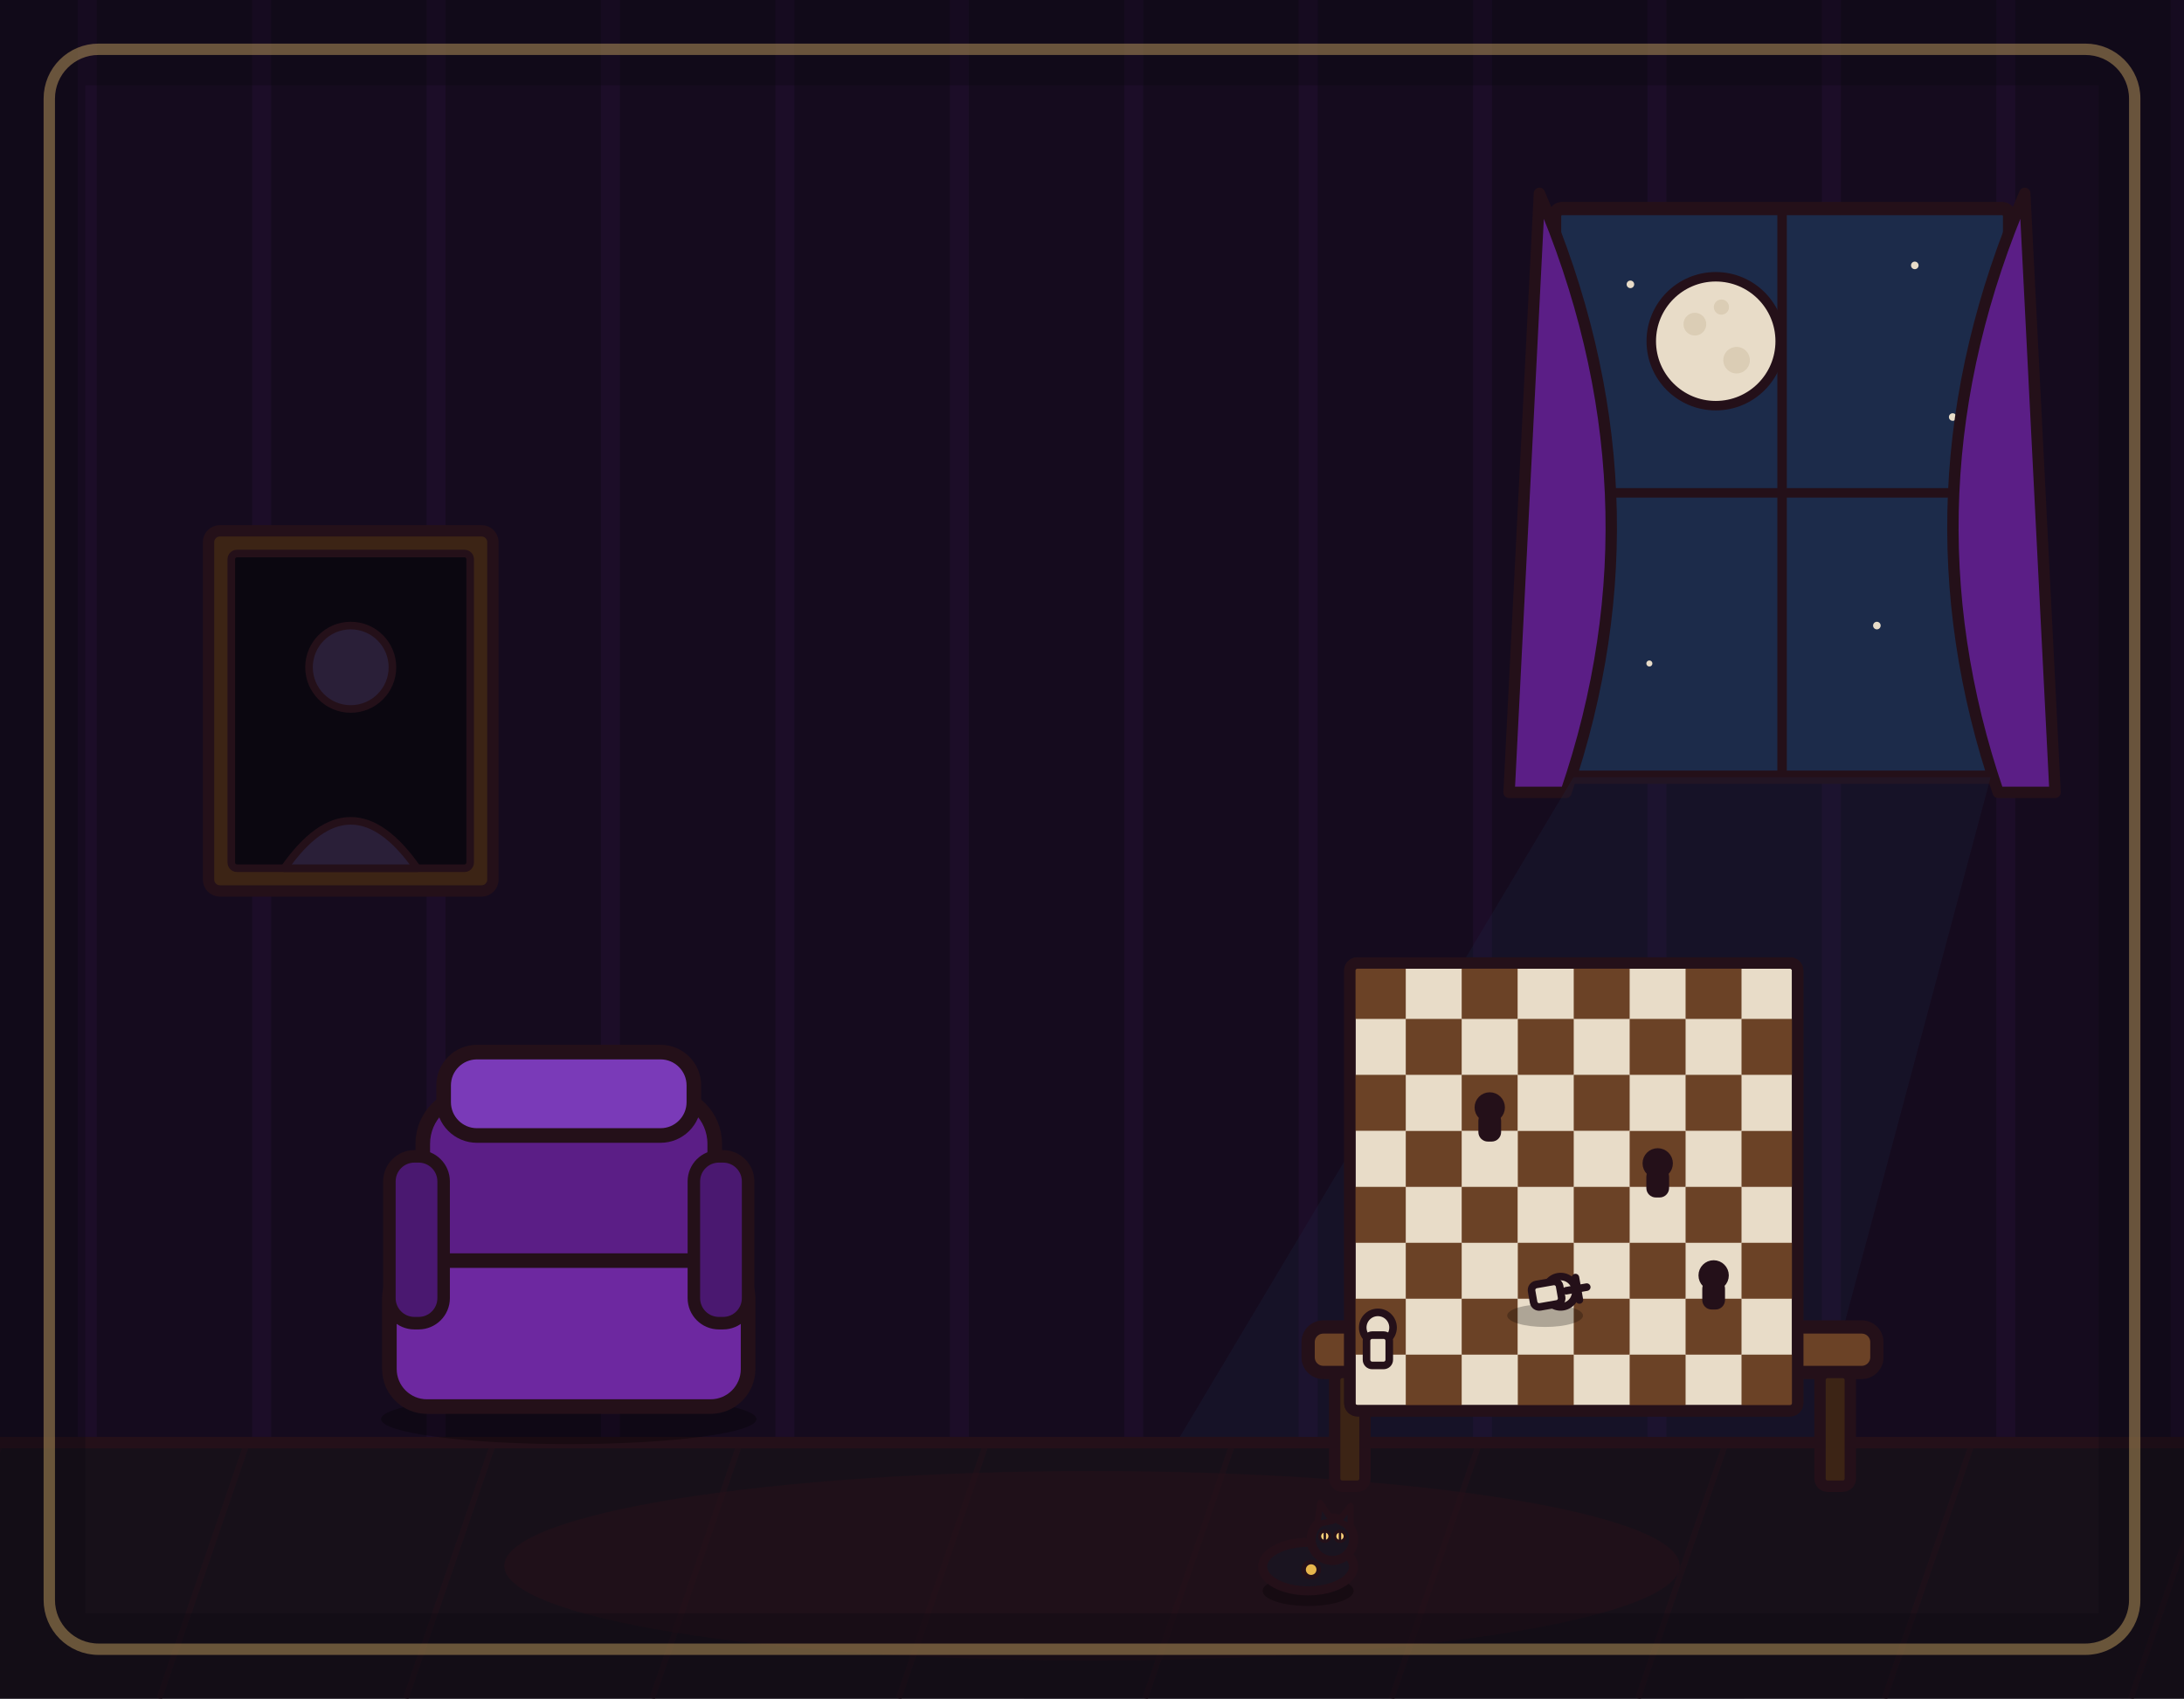
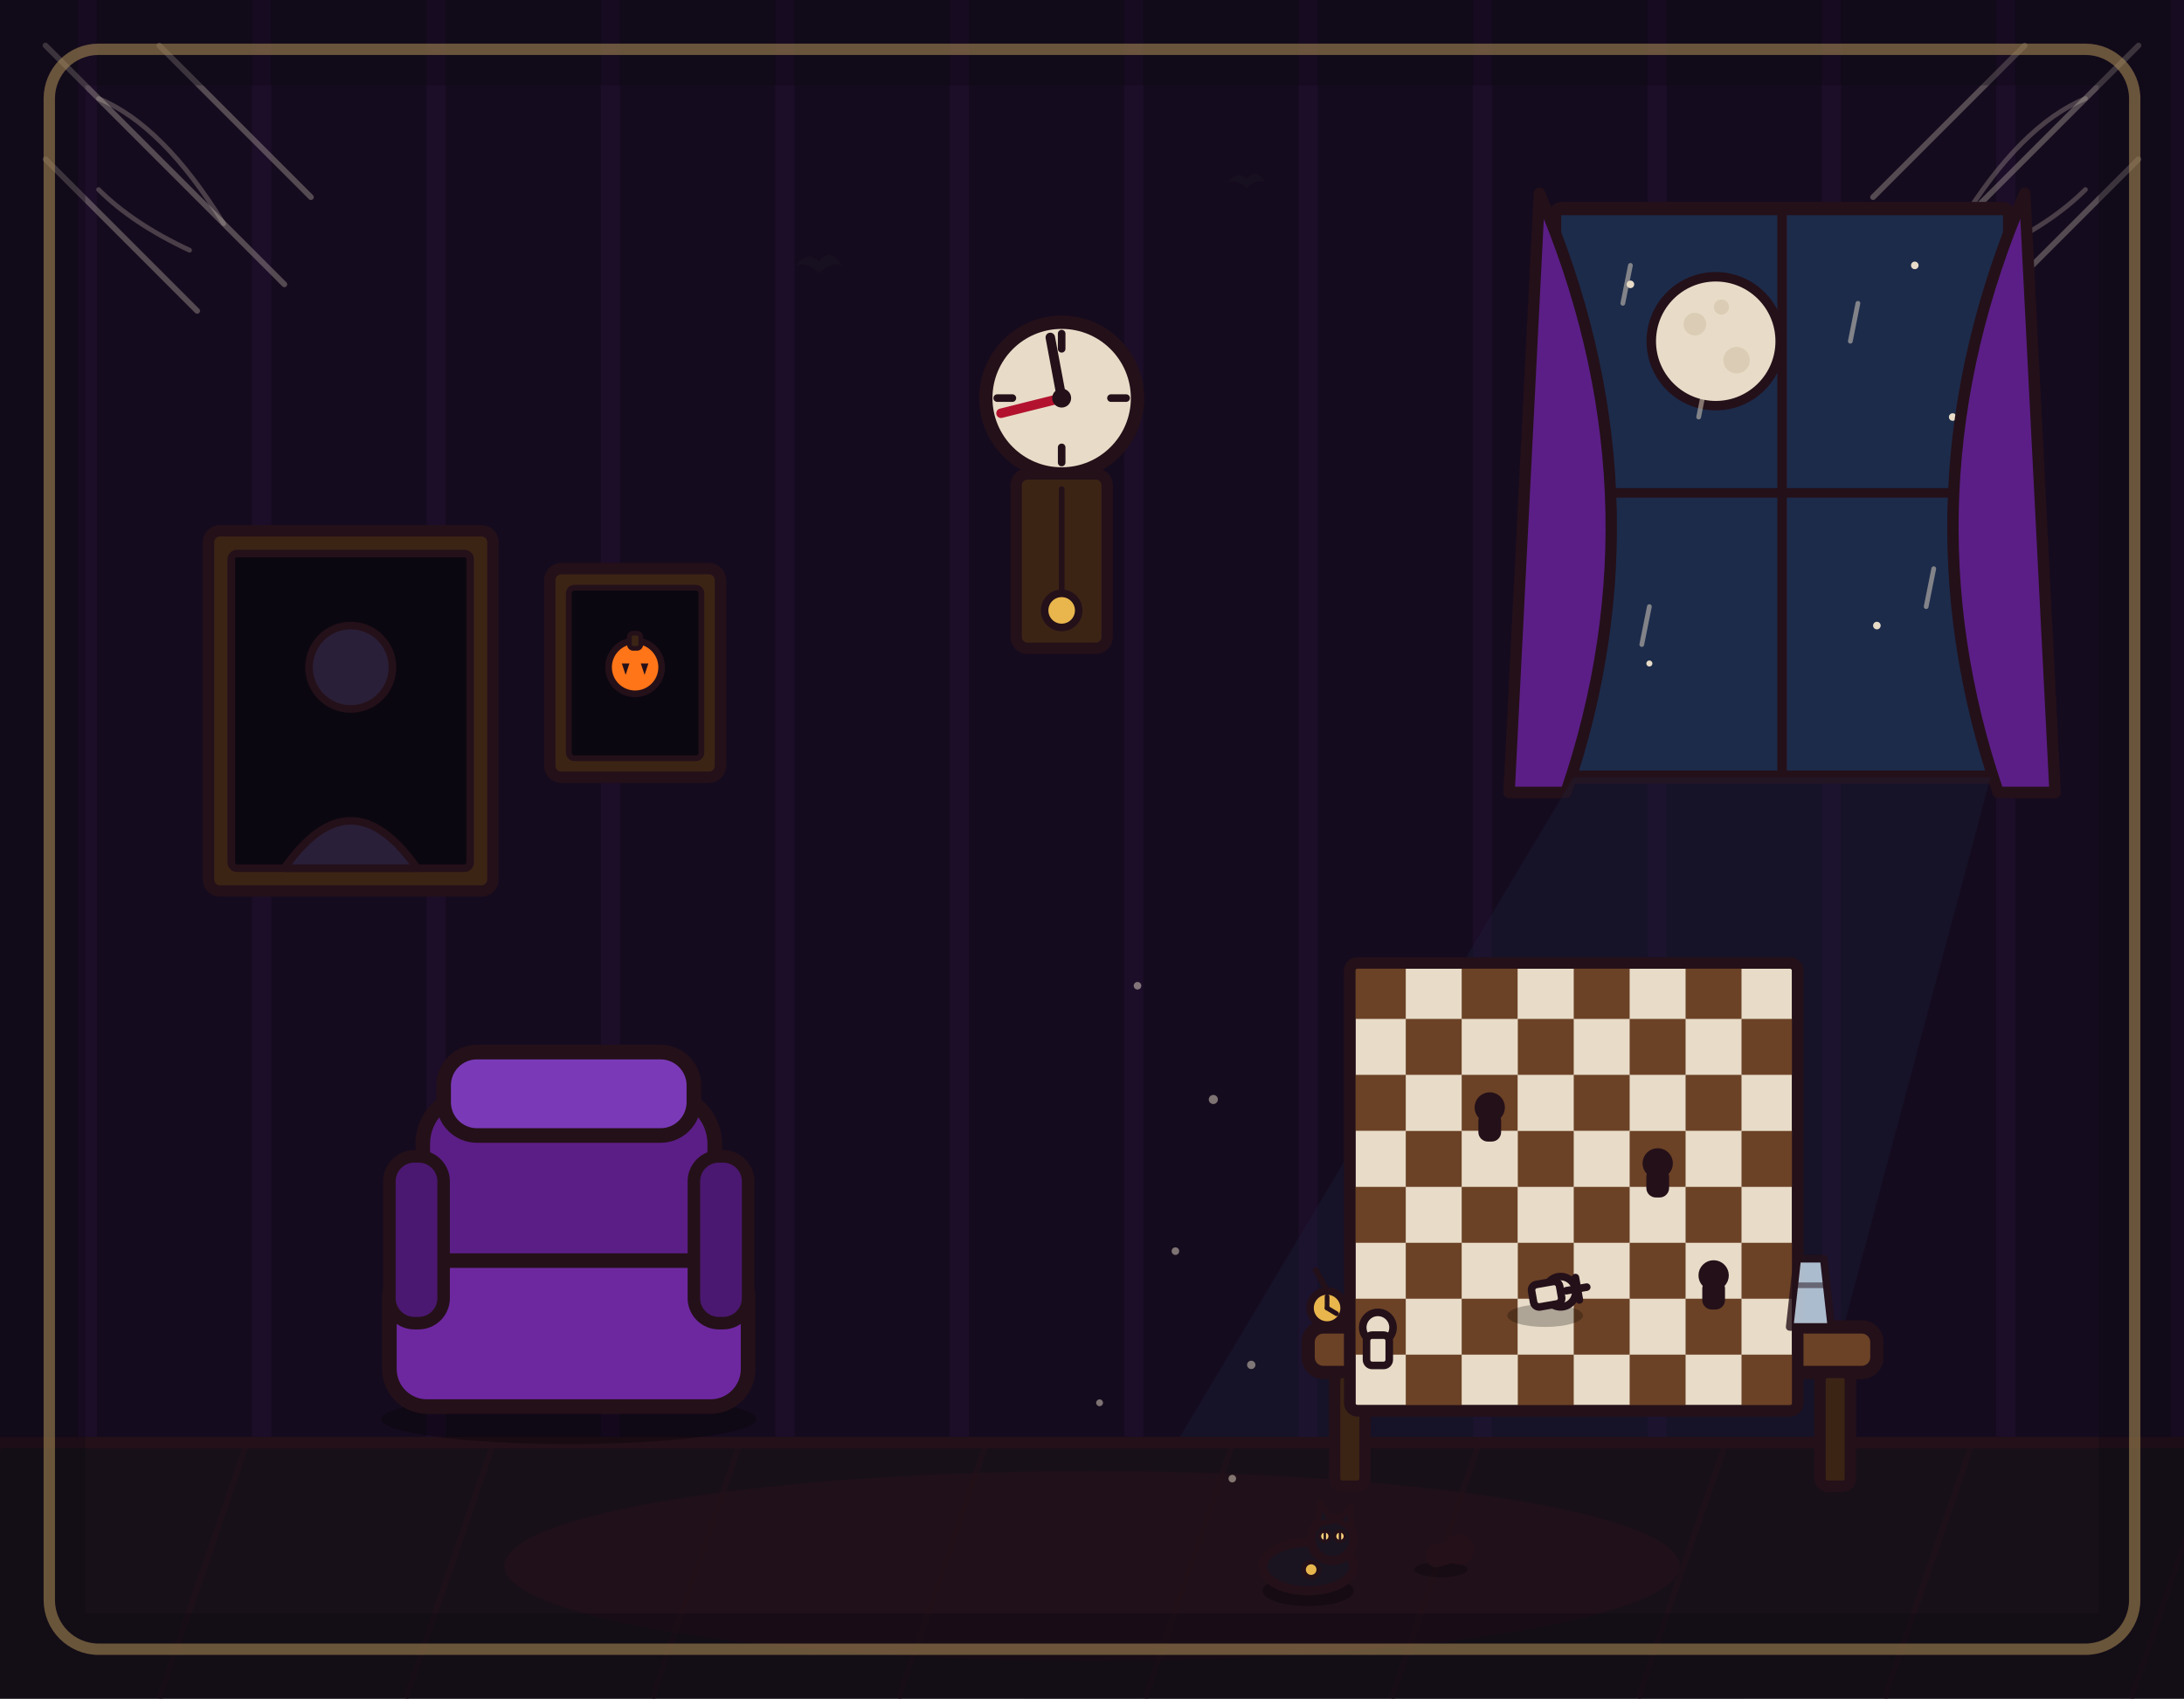
<svg xmlns="http://www.w3.org/2000/svg" viewBox="0 0 1152 896" width="1152" height="896">
  <rect x="0" y="0" width="1152" height="896" fill="#150b1e" />
  <path d="M46 0V762M138 0V762M230 0V762M322 0V762M414 0V762M506 0V762M598 0V762M690 0V762M782 0V762M874 0V762M966 0V762M1058 0V762M1150 0V762" stroke="#b03aeb" stroke-width="10" opacity=".05" fill="none" />
+   <g opacity=".55" fill="#1a1420">
+     <path d="M0 0 Q6 -8 12 -2 Q18 -10 24 0 Q18 -2 12 4 Q6 -2 0 0 Z" transform="translate(420 140)" />
+     <path d="M0 0 Q6 -8 12 -2 Q18 -10 24 0 Q18 -2 12 4 Q6 -2 0 0 Z" transform="translate(648 96) scale(.8)" />
+     <path d="M0 0 Q6 -8 12 -2 Q18 -10 24 0 Q18 -2 12 4 Q6 -2 0 0 Z" transform="translate(356 336) scale(.7)" />
+   </g>
+   <path d="M24 24 L150 150 M24 84 L104 164 M84 24 L164 104" stroke="#e8dcc8" stroke-width="3" opacity=".3" fill="none" stroke-linecap="round" />
+   <path d="M52 52 Q86 66 118 118 M52 100 Q70 118 100 132" stroke="#e8dcc8" stroke-width="2.5" opacity=".25" fill="none" stroke-linecap="round" />
+   <path d="M1128 24 L1002 150 M1128 84 L1048 164 M1068 24 L988 104" stroke="#e8dcc8" stroke-width="3" opacity=".3" fill="none" stroke-linecap="round" />
+   <path d="M1100 52 Q1066 66 1034 118 M1100 100 Q1082 118 1052 132" stroke="#e8dcc8" stroke-width="2.5" opacity=".25" fill="none" stroke-linecap="round" />
+   <g>
+     <circle cx="560" cy="210" r="40" fill="#e8dcc8" stroke="#241019" stroke-width="7" stroke-linejoin="round" />
+     <line x1="560" y1="176" x2="560" y2="184" stroke="#241019" stroke-width="4" stroke-linecap="round" />
+     <line x1="560" y1="236" x2="560" y2="244" stroke="#241019" stroke-width="4" stroke-linecap="round" />
+     <line x1="526" y1="210" x2="534" y2="210" stroke="#241019" stroke-width="4" stroke-linecap="round" />
+     <line x1="586" y1="210" x2="594" y2="210" stroke="#241019" stroke-width="4" stroke-linecap="round" />
+     <line x1="560" y1="210" x2="554" y2="178" stroke="#241019" stroke-width="5" stroke-linecap="round" />
+     <line x1="560" y1="210" x2="528" y2="218" stroke="#b3122e" stroke-width="5" stroke-linecap="round" />
+     <circle cx="560" cy="210" r="5" fill="#241019" />
+     <rect x="536" y="250" width="48" height="92" rx="6" fill="#3c2415" stroke="#241019" stroke-width="6" stroke-linejoin="round" />
+     <line x1="560" y1="258" x2="560" y2="316" stroke="#241019" stroke-width="3" stroke-linecap="round" />
+     <circle cx="560" cy="322" r="9" fill="#e8b64c" stroke="#241019" stroke-width="4" stroke-linejoin="round" />
+   </g>
+   <g>
+     <rect x="290" y="300" width="90" height="110" rx="6" fill="#3c2415" stroke="#241019" stroke-width="6" stroke-linejoin="round" />
+     <rect x="300" y="310" width="70" height="90" rx="3" fill="#0b0710" stroke="#241019" stroke-width="3" stroke-linejoin="round" />
+     <circle cx="335" cy="352" r="14" fill="#ff7518" stroke="#241019" stroke-width="3.5" stroke-linejoin="round" />
+     <rect x="332" y="334" width="6" height="8" rx="2" fill="#3c2415" stroke="#241019" stroke-width="2.5" stroke-linejoin="round" />
+     <path d="M328 350 L332 350 L330 356 Z" fill="#241019" />
+     <path d="M338 350 L342 350 L340 356 Z" fill="#241019" />
+   </g>
  <g>
    <rect x="820" y="110" width="240" height="300" rx="4" fill="#1c2b4a" stroke="#241019" stroke-width="7" stroke-linejoin="round" />
    <circle cx="905" cy="180" r="34" fill="#e8dcc8" stroke="#241019" stroke-width="5" stroke-linejoin="round" />
    <circle cx="894" cy="171" r="6" fill="#d9cbb2" opacity="0.9" />
    <circle cx="916" cy="190" r="7" fill="#d9cbb2" opacity="0.9" />
    <circle cx="908" cy="162" r="4" fill="#d9cbb2" opacity="0.9" />
    <circle cx="860" cy="150" r="2" fill="#e8dcc8" />
    <circle cx="1010" cy="140" r="2" fill="#e8dcc8" />
    <circle cx="1030" cy="220" r="2" fill="#e8dcc8" />
    <circle cx="845" cy="250" r="2" fill="#e8dcc8" />
    <circle cx="990" cy="330" r="2" fill="#e8dcc8" />
    <circle cx="870" cy="350" r="1.6" fill="#e8dcc8" />
    <line x1="940" y1="110" x2="940" y2="410" stroke="#241019" stroke-width="5" stroke-linecap="round" />
    <line x1="820" y1="260" x2="1060" y2="260" stroke="#241019" stroke-width="5" stroke-linecap="round" />
    <path d="M812 102 Q880 260 826 418 L796 418 Z" fill="#5b1e86" stroke="#241019" stroke-width="6" stroke-linejoin="round" stroke-linecap="round" />
    <path d="M1068 102 Q1000 260 1054 418 L1084 418 Z" fill="#5b1e86" stroke="#241019" stroke-width="6" stroke-linejoin="round" stroke-linecap="round" />
  </g>
  <path d="M830 410 L1050 410 L920 896 L540 896 Z" fill="#1c2b4a" opacity="0.22" />
  <ellipse cx="730" cy="840" rx="200" ry="42" fill="#1c2b4a" opacity="0.3" />
  <g>
    <rect x="110" y="280" width="150" height="190" rx="6" fill="#3c2415" stroke="#241019" stroke-width="6" stroke-linejoin="round" />
    <rect x="122" y="292" width="126" height="166" rx="3" fill="#0b0710" stroke="#241019" stroke-width="4" stroke-linejoin="round" />
    <circle cx="185" cy="352" r="22" fill="#2a1f38" stroke="#241019" stroke-width="4" stroke-linejoin="round" />
    <path d="M150 458 Q185 408 220 458 Z" fill="#2a1f38" stroke="#241019" stroke-width="4" stroke-linejoin="round" />
  </g>
  <rect x="0" y="760" width="1152" height="136" fill="#171019" />
  <path d="M0 762 L-46 896M130 762 L84 896M260 762 L214 896M390 762 L344 896M520 762 L474 896M650 762 L604 896M780 762 L734 896M910 762 L864 896M1040 762 L994 896M1170 762 L1124 896" stroke="#241019" stroke-width="3" opacity="0.5" fill="none" />
  <line x1="0" y1="761" x2="1152" y2="761" stroke="#241019" stroke-width="6" stroke-linecap="round" />
  <ellipse cx="576" cy="826" rx="310" ry="50" fill="#241019" opacity="0.6" />
  <g transform="translate(300 742) scale(1.1)">
    <ellipse cx="0" cy="6" rx="90" ry="12" fill="#000000" opacity="0.3" />
    <rect x="-70" y="-150" width="140" height="110" rx="24" fill="#5b1e86" stroke="#241019" stroke-width="7" stroke-linejoin="round" stroke-linecap="round" />
    <rect x="-86" y="-70" width="172" height="70" rx="18" fill="#6d28a0" stroke="#241019" stroke-width="7" stroke-linejoin="round" stroke-linecap="round" />
    <rect x="-86" y="-120" width="26" height="80" rx="12" fill="#4a1870" stroke="#241019" stroke-width="6" stroke-linejoin="round" stroke-linecap="round" />
    <rect x="60" y="-120" width="26" height="80" rx="12" fill="#4a1870" stroke="#241019" stroke-width="6" stroke-linejoin="round" stroke-linecap="round" />
    <rect x="-60" y="-170" width="120" height="40" rx="16" fill="#7a3ab8" stroke="#241019" stroke-width="7" stroke-linejoin="round" stroke-linecap="round" />
  </g>
  <rect x="690" y="700" width="300" height="24" rx="8" fill="#6b4226" stroke="#241019" stroke-width="7" stroke-linejoin="round" stroke-linecap="round" />
  <rect x="704" y="724" width="16" height="60" rx="4" fill="#3c2415" stroke="#241019" stroke-width="6" stroke-linejoin="round" stroke-linecap="round" />
  <rect x="960" y="724" width="16" height="60" rx="4" fill="#3c2415" stroke="#241019" stroke-width="6" stroke-linejoin="round" stroke-linecap="round" />
  <rect x="712" y="508" width="236.2" height="236.2" rx="4" fill="#e8dcc8" stroke="#241019" stroke-width="6" stroke-linejoin="round" />
  <rect x="712" y="508" width="29.5" height="29.5" fill="#6b4226" stroke="none" />
  <rect x="712" y="567" width="29.5" height="29.5" fill="#6b4226" stroke="none" />
  <rect x="712" y="626.1" width="29.5" height="29.5" fill="#6b4226" stroke="none" />
  <rect x="712" y="685.1" width="29.5" height="29.5" fill="#6b4226" stroke="none" />
  <rect x="741.5" y="537.5" width="29.5" height="29.5" fill="#6b4226" stroke="none" />
  <rect x="741.5" y="596.6" width="29.5" height="29.5" fill="#6b4226" stroke="none" />
  <rect x="741.5" y="655.6" width="29.5" height="29.5" fill="#6b4226" stroke="none" />
  <rect x="741.5" y="714.6" width="29.5" height="29.5" fill="#6b4226" stroke="none" />
  <rect x="771" y="508" width="29.5" height="29.5" fill="#6b4226" stroke="none" />
  <rect x="771" y="567" width="29.5" height="29.5" fill="#6b4226" stroke="none" />
  <rect x="771" y="626.1" width="29.5" height="29.5" fill="#6b4226" stroke="none" />
  <rect x="771" y="685.1" width="29.5" height="29.5" fill="#6b4226" stroke="none" />
  <rect x="800.6" y="537.5" width="29.5" height="29.5" fill="#6b4226" stroke="none" />
  <rect x="800.6" y="596.6" width="29.5" height="29.5" fill="#6b4226" stroke="none" />
  <rect x="800.6" y="655.6" width="29.5" height="29.5" fill="#6b4226" stroke="none" />
  <rect x="800.6" y="714.6" width="29.5" height="29.5" fill="#6b4226" stroke="none" />
  <rect x="830.1" y="508" width="29.5" height="29.5" fill="#6b4226" stroke="none" />
  <rect x="830.1" y="567" width="29.5" height="29.5" fill="#6b4226" stroke="none" />
  <rect x="830.1" y="626.1" width="29.5" height="29.5" fill="#6b4226" stroke="none" />
  <rect x="830.1" y="685.1" width="29.5" height="29.5" fill="#6b4226" stroke="none" />
  <rect x="859.6" y="537.5" width="29.5" height="29.5" fill="#6b4226" stroke="none" />
  <rect x="859.6" y="596.6" width="29.5" height="29.5" fill="#6b4226" stroke="none" />
  <rect x="859.6" y="655.6" width="29.5" height="29.5" fill="#6b4226" stroke="none" />
  <rect x="859.6" y="714.6" width="29.5" height="29.5" fill="#6b4226" stroke="none" />
  <rect x="889.1" y="508" width="29.5" height="29.5" fill="#6b4226" stroke="none" />
  <rect x="889.1" y="567" width="29.5" height="29.5" fill="#6b4226" stroke="none" />
  <rect x="889.1" y="626.1" width="29.5" height="29.5" fill="#6b4226" stroke="none" />
  <rect x="889.1" y="685.1" width="29.5" height="29.5" fill="#6b4226" stroke="none" />
  <rect x="918.6" y="537.5" width="29.5" height="29.5" fill="#6b4226" stroke="none" />
  <rect x="918.6" y="596.6" width="29.5" height="29.5" fill="#6b4226" stroke="none" />
  <rect x="918.6" y="655.6" width="29.5" height="29.5" fill="#6b4226" stroke="none" />
  <rect x="918.6" y="714.6" width="29.5" height="29.5" fill="#6b4226" stroke="none" />
  <rect x="712" y="508" width="236.2" height="236.2" rx="4" fill="none" stroke="#241019" stroke-width="6" stroke-linejoin="round" stroke-linecap="round" />
  <circle cx="726.8" cy="700.3" r="8" fill="#e8dcc8" stroke="#241019" stroke-width="4" stroke-linejoin="round" />
  <rect x="720.8" y="704.3" width="12" height="16" rx="3" fill="#e8dcc8" stroke="#241019" stroke-width="4" stroke-linejoin="round" />
  <circle cx="785.8" cy="584.2" r="6" fill="#241019" stroke="#241019" stroke-width="4" stroke-linejoin="round" />
  <rect x="781.8" y="588.2" width="8" height="12" rx="3" fill="#241019" stroke="#241019" stroke-width="4" stroke-linejoin="round" />
  <circle cx="874.4" cy="613.7" r="6" fill="#241019" stroke="#241019" stroke-width="4" stroke-linejoin="round" />
  <rect x="870.4" y="617.7" width="8" height="12" rx="3" fill="#241019" stroke="#241019" stroke-width="4" stroke-linejoin="round" />
  <circle cx="903.9" cy="672.8" r="6" fill="#241019" stroke="#241019" stroke-width="4" stroke-linejoin="round" />
  <rect x="899.9" y="676.8" width="8" height="12" rx="3" fill="#241019" stroke="#241019" stroke-width="4" stroke-linejoin="round" />
  <ellipse cx="815" cy="694" rx="20" ry="6" fill="#000000" opacity="0.25" />
  <g transform="rotate(80 815.3 682.8)">
    <circle cx="815.3" cy="674.8" r="8" fill="#e8dcc8" stroke="#241019" stroke-width="4" stroke-linejoin="round" />
    <rect x="809.3" y="674.8" width="12" height="15" rx="3" fill="#e8dcc8" stroke="#241019" stroke-width="4" stroke-linejoin="round" />
    <line x1="815.3" y1="660.8" x2="815.3" y2="671.8" stroke="#241019" stroke-width="4" stroke-linecap="round" />
    <line x1="809.3" y1="665.8" x2="821.3" y2="665.8" stroke="#241019" stroke-width="4" stroke-linecap="round" />
  </g>
  <g transform="translate(690 836) scale(0.8)">
    <ellipse cx="0" cy="4" rx="30" ry="10" fill="#000000" stroke-width="0" stroke-linejoin="round" stroke-linecap="round" stroke="none" opacity="0.3" />
    <ellipse cx="0" cy="-12" rx="30" ry="16" fill="#1a1420" stroke="#241019" stroke-width="6" stroke-linejoin="round" stroke-linecap="round" />
    <circle cx="16" cy="-30" r="14" fill="#1a1420" stroke="#241019" stroke-width="6" stroke-linejoin="round" stroke-linecap="round" />
    <path d="M6 -40 L8 -54 L16 -42 Z" fill="#1a1420" stroke="#241019" stroke-width="4" stroke-linejoin="round" stroke-linecap="round" />
    <path d="M20 -42 L28 -52 L28 -38 Z" fill="#1a1420" stroke="#241019" stroke-width="4" stroke-linejoin="round" stroke-linecap="round" />
    <circle cx="11" cy="-32" r="3.4" fill="#ffd27a" stroke="#241019" stroke-width="2" stroke-linejoin="round" stroke-linecap="round" />
    <circle cx="21" cy="-32" r="3.4" fill="#ffd27a" stroke="#241019" stroke-width="2" stroke-linejoin="round" stroke-linecap="round" />
    <line x1="11" y1="-35" x2="11" y2="-29" stroke="#241019" stroke-width="1.6" stroke-linecap="round" />
    <line x1="21" y1="-35" x2="21" y2="-29" stroke="#241019" stroke-width="1.6" stroke-linecap="round" />
    <circle cx="2" cy="-10" r="5" fill="#e8b64c" stroke="#241019" stroke-width="3" stroke-linejoin="round" stroke-linecap="round" />
  </g>
+   <g fill="#e8dcc8" opacity=".5">
+     <circle cx="600" cy="520" r="2" />
+     <circle cx="640" cy="580" r="2.4" />
+     <circle cx="620" cy="660" r="2" />
+     <circle cx="660" cy="720" r="2.2" />
+     <circle cx="580" cy="740" r="1.8" />
+     <circle cx="650" cy="780" r="2" />
+   </g>
+   <g stroke="#e8dcc8" stroke-width="2.5" opacity=".5" stroke-linecap="round">
+     <line x1="860" y1="140" x2="856" y2="160" />
+     <line x1="900" y1="200" x2="896" y2="220" />
+     <line x1="980" y1="160" x2="976" y2="180" />
+     <line x1="1020" y1="300" x2="1016" y2="320" />
+     <line x1="870" y1="320" x2="866" y2="340" />
+   </g>
+   <path d="M948 664 L962 664 L966 700 L944 700 Z" fill="#cfe6f8" opacity=".8" stroke="#241019" stroke-width="4" stroke-linejoin="round" />
+   <line x1="947" y1="678" x2="963" y2="678" stroke="#241019" stroke-width="3" opacity=".5" stroke-linecap="round" />
+   <g>
+     <circle cx="700" cy="690" r="9" fill="#e8b64c" stroke="#241019" stroke-width="4" stroke-linejoin="round" />
+     <line x1="700" y1="681" x2="694" y2="670" stroke="#241019" stroke-width="3" stroke-linecap="round" />
+     <line x1="700" y1="690" x2="700" y2="684" stroke="#241019" stroke-width="2.5" stroke-linecap="round" />
+     <line x1="700" y1="690" x2="705" y2="693" stroke="#241019" stroke-width="2.5" stroke-linecap="round" />
+   </g>
+   <ellipse cx="760" cy="828" rx="14" ry="4" fill="#000000" opacity=".25" />
+   <g transform="translate(760 820) rotate(75)">
+     <circle cx="0" cy="-10" r="6" fill="#241019" stroke="#241019" stroke-width="4" stroke-linejoin="round" />
+     <rect x="-4" y="-6" width="8" height="12" rx="3" fill="#241019" stroke="#241019" stroke-width="4" stroke-linejoin="round" />
+   </g>
  <rect x="26" y="26" width="1100" height="844" rx="26" fill="none" stroke="#ffd27a" stroke-width="6" opacity="0.55" />
  <rect x="0" y="0" width="1152" height="896" fill="none" stroke="#0b0710" stroke-width="90" opacity="0.32" />
</svg>
